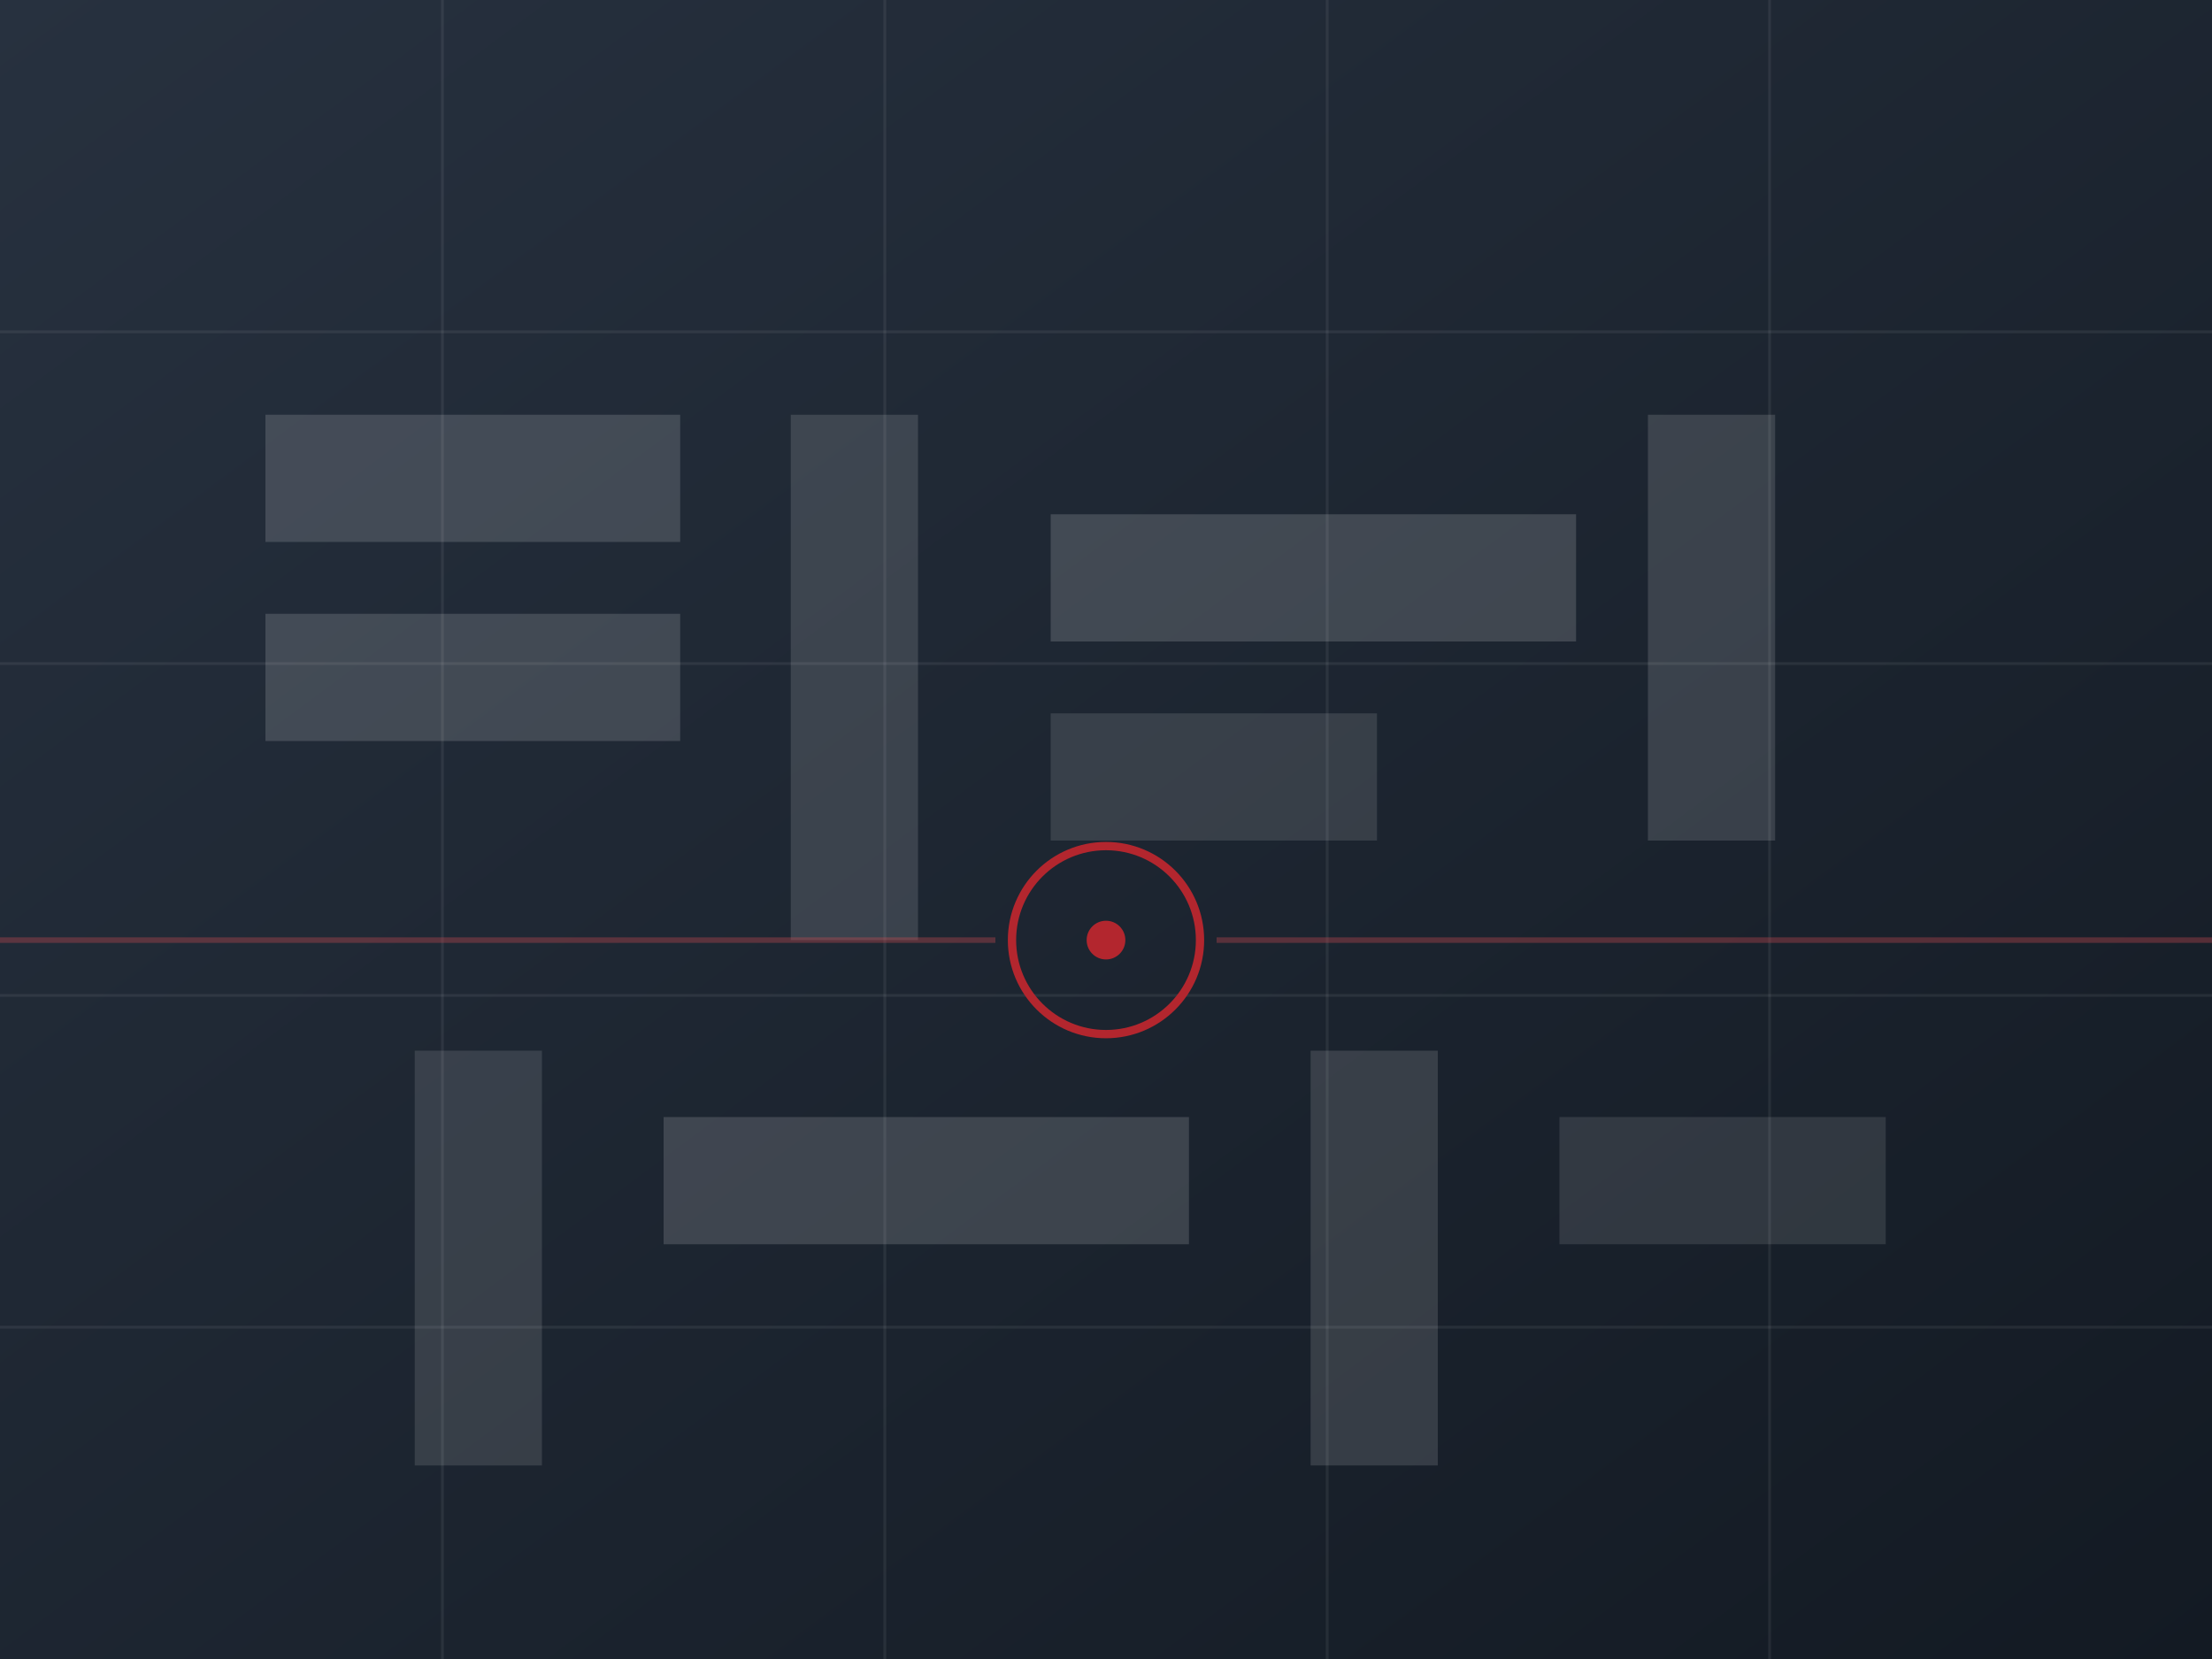
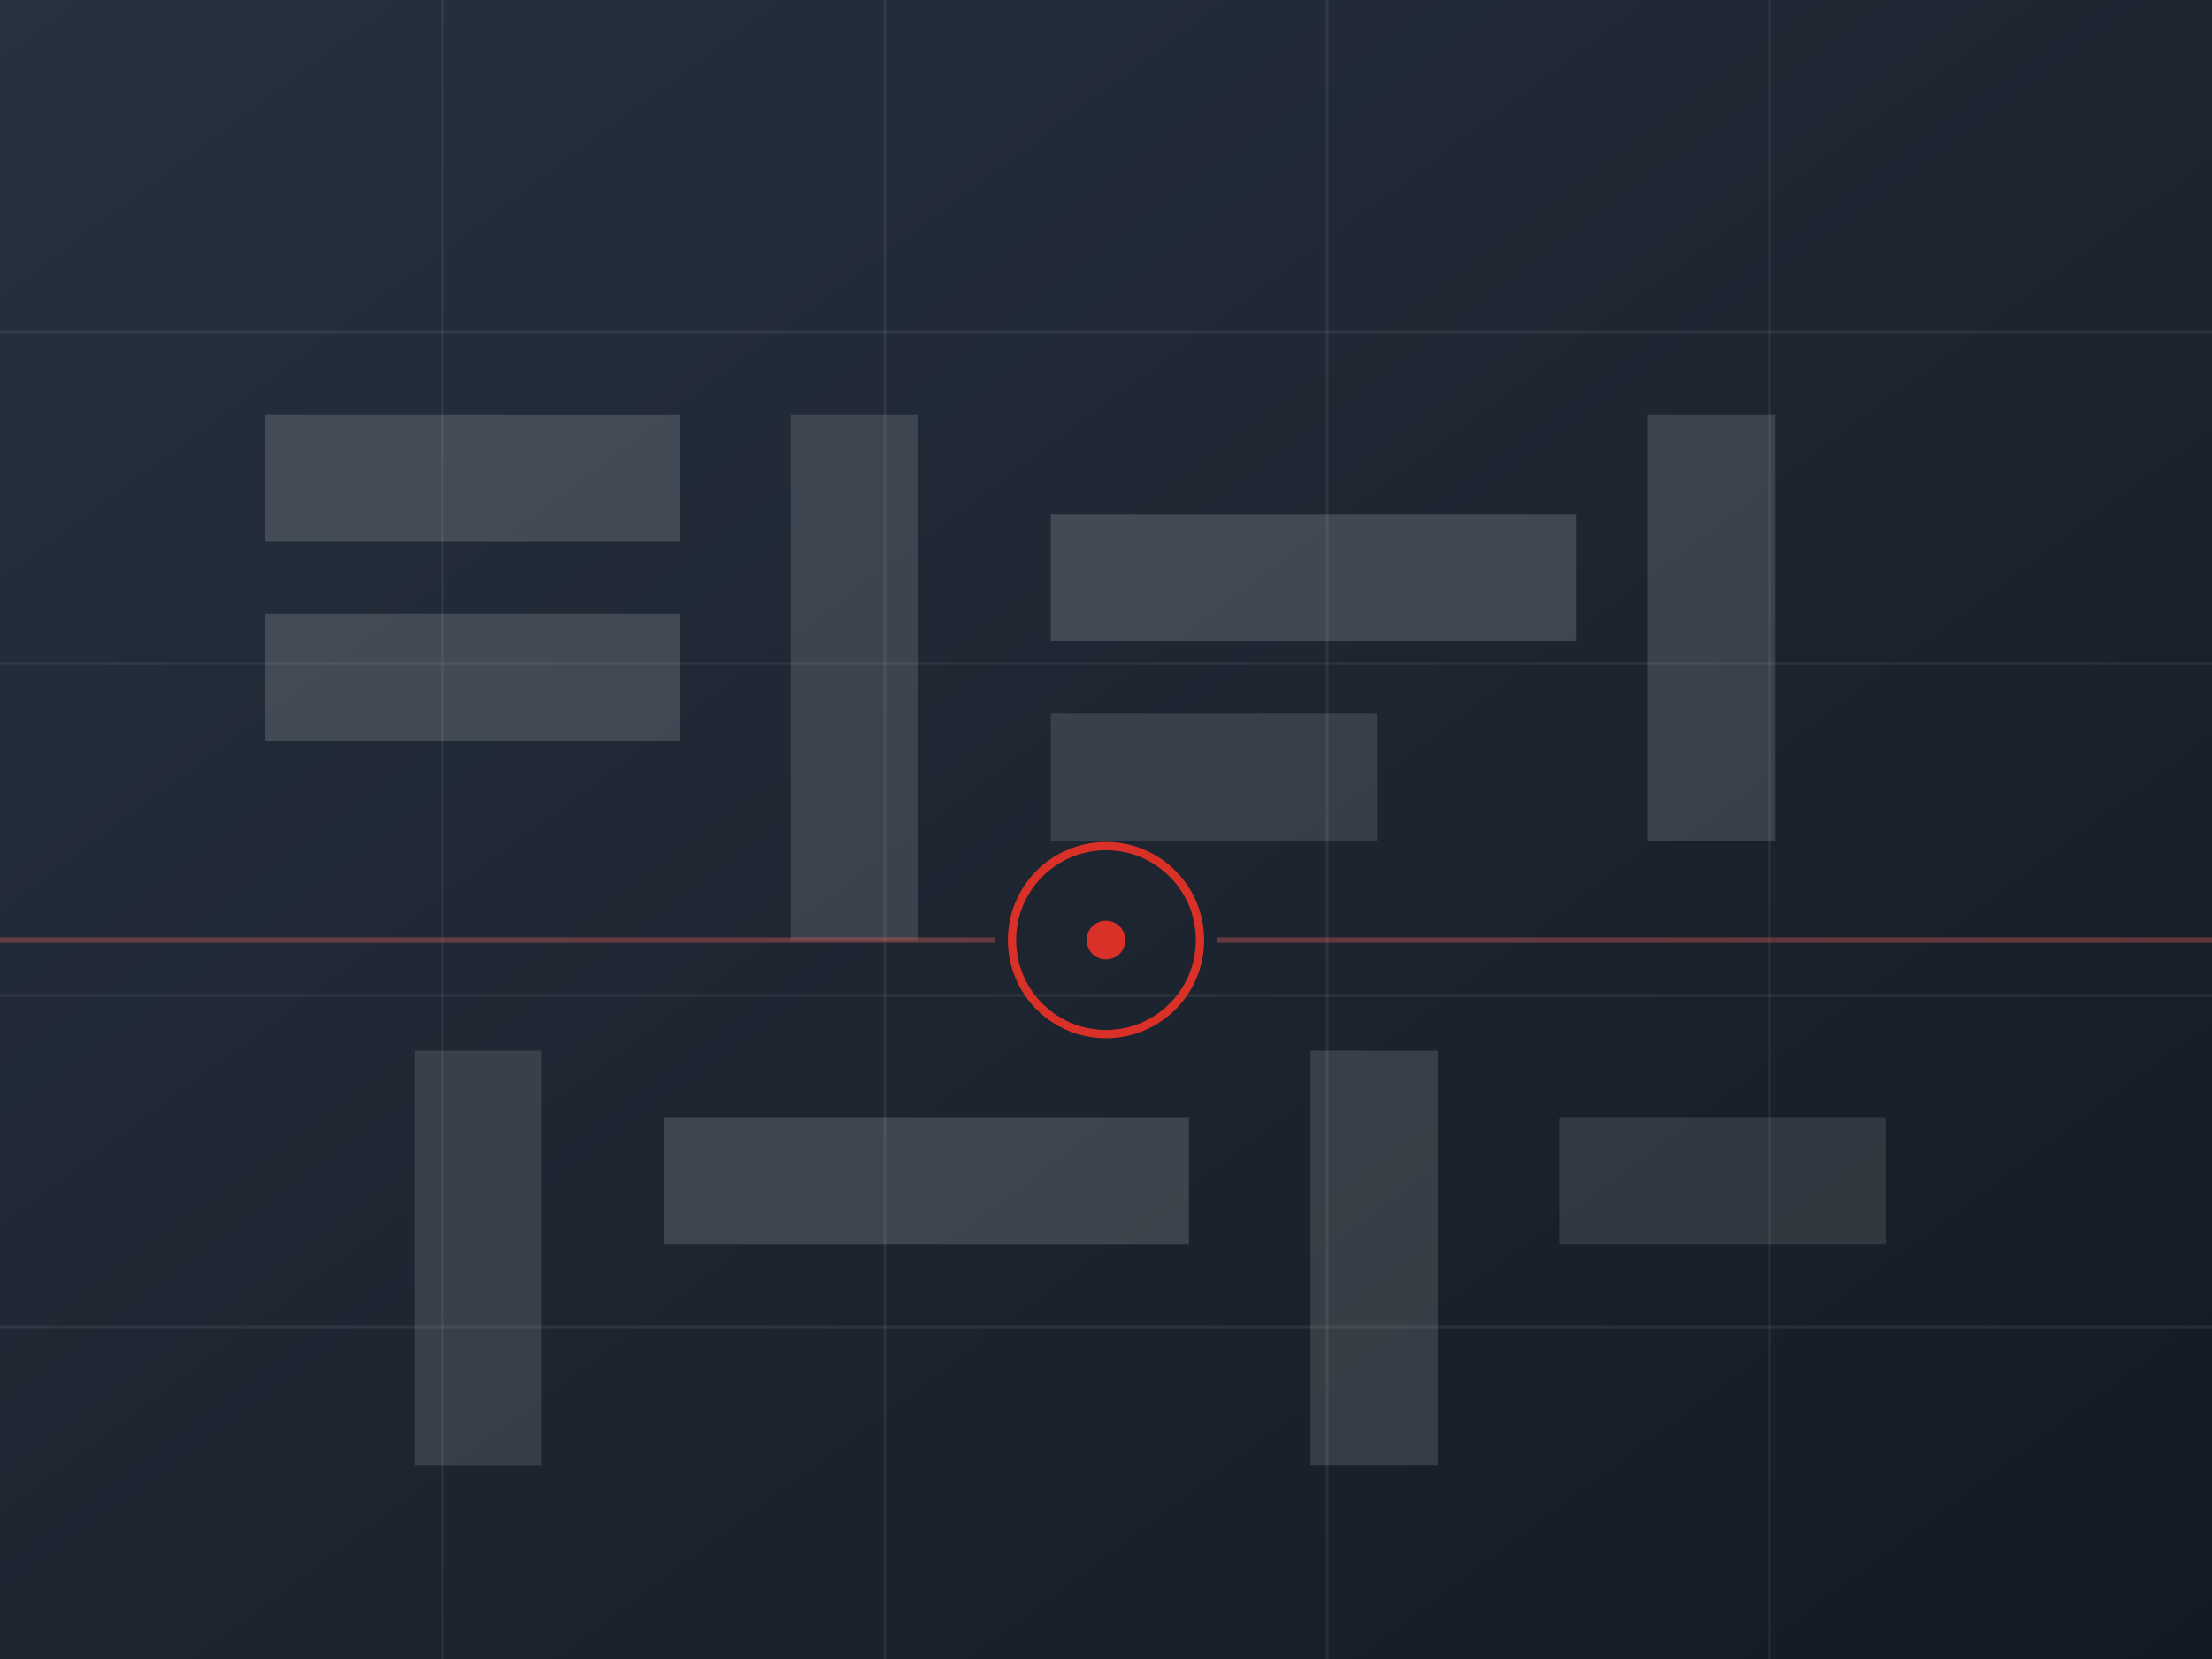
<svg xmlns="http://www.w3.org/2000/svg" viewBox="0 0 800 600" width="800" height="600" role="img" aria-label="단지 배치도를 추상화한 그래픽">
  <defs>
    <linearGradient id="w2bg" x1="0" y1="0" x2="1" y2="1">
      <stop offset="0" stop-color="#27313f" />
      <stop offset="1" stop-color="#131a23" />
    </linearGradient>
  </defs>
  <rect width="800" height="600" fill="url(#w2bg)" />
  <g stroke="#ffffff" stroke-opacity="0.07" stroke-width="1">
    <path d="M0 120H800M0 240H800M0 360H800M0 480H800" />
    <path d="M160 0V600M320 0V600M480 0V600M640 0V600" />
  </g>
  <g fill="#ffffff">
    <rect x="96" y="150" width="150" height="46" opacity="0.15" />
    <rect x="96" y="222" width="150" height="46" opacity="0.15" />
    <rect x="286" y="150" width="46" height="190" opacity="0.13" />
    <rect x="380" y="186" width="190" height="46" opacity="0.16" />
    <rect x="380" y="258" width="118" height="46" opacity="0.12" />
    <rect x="596" y="150" width="46" height="154" opacity="0.14" />
    <rect x="150" y="380" width="46" height="150" opacity="0.12" />
    <rect x="240" y="404" width="190" height="46" opacity="0.15" />
    <rect x="474" y="380" width="46" height="150" opacity="0.13" />
    <rect x="564" y="404" width="118" height="46" opacity="0.11" />
  </g>
-   <circle cx="400" cy="340" r="34" fill="none" stroke="#b3262e" stroke-width="3" />
-   <circle cx="400" cy="340" r="7" fill="#b3262e" />
-   <path d="M0 340H360M440 340H800" stroke="#cc4a51" stroke-opacity="0.35" stroke-width="2" />
+   <circle cx="400" cy="340" r="34" fill="none" stroke="#D93128" stroke-width="3" />
+   <circle cx="400" cy="340" r="7" fill="#D93128" />
+   <path d="M0 340H360M440 340H800" stroke="#E8615A" stroke-opacity="0.35" stroke-width="2" />
</svg>
